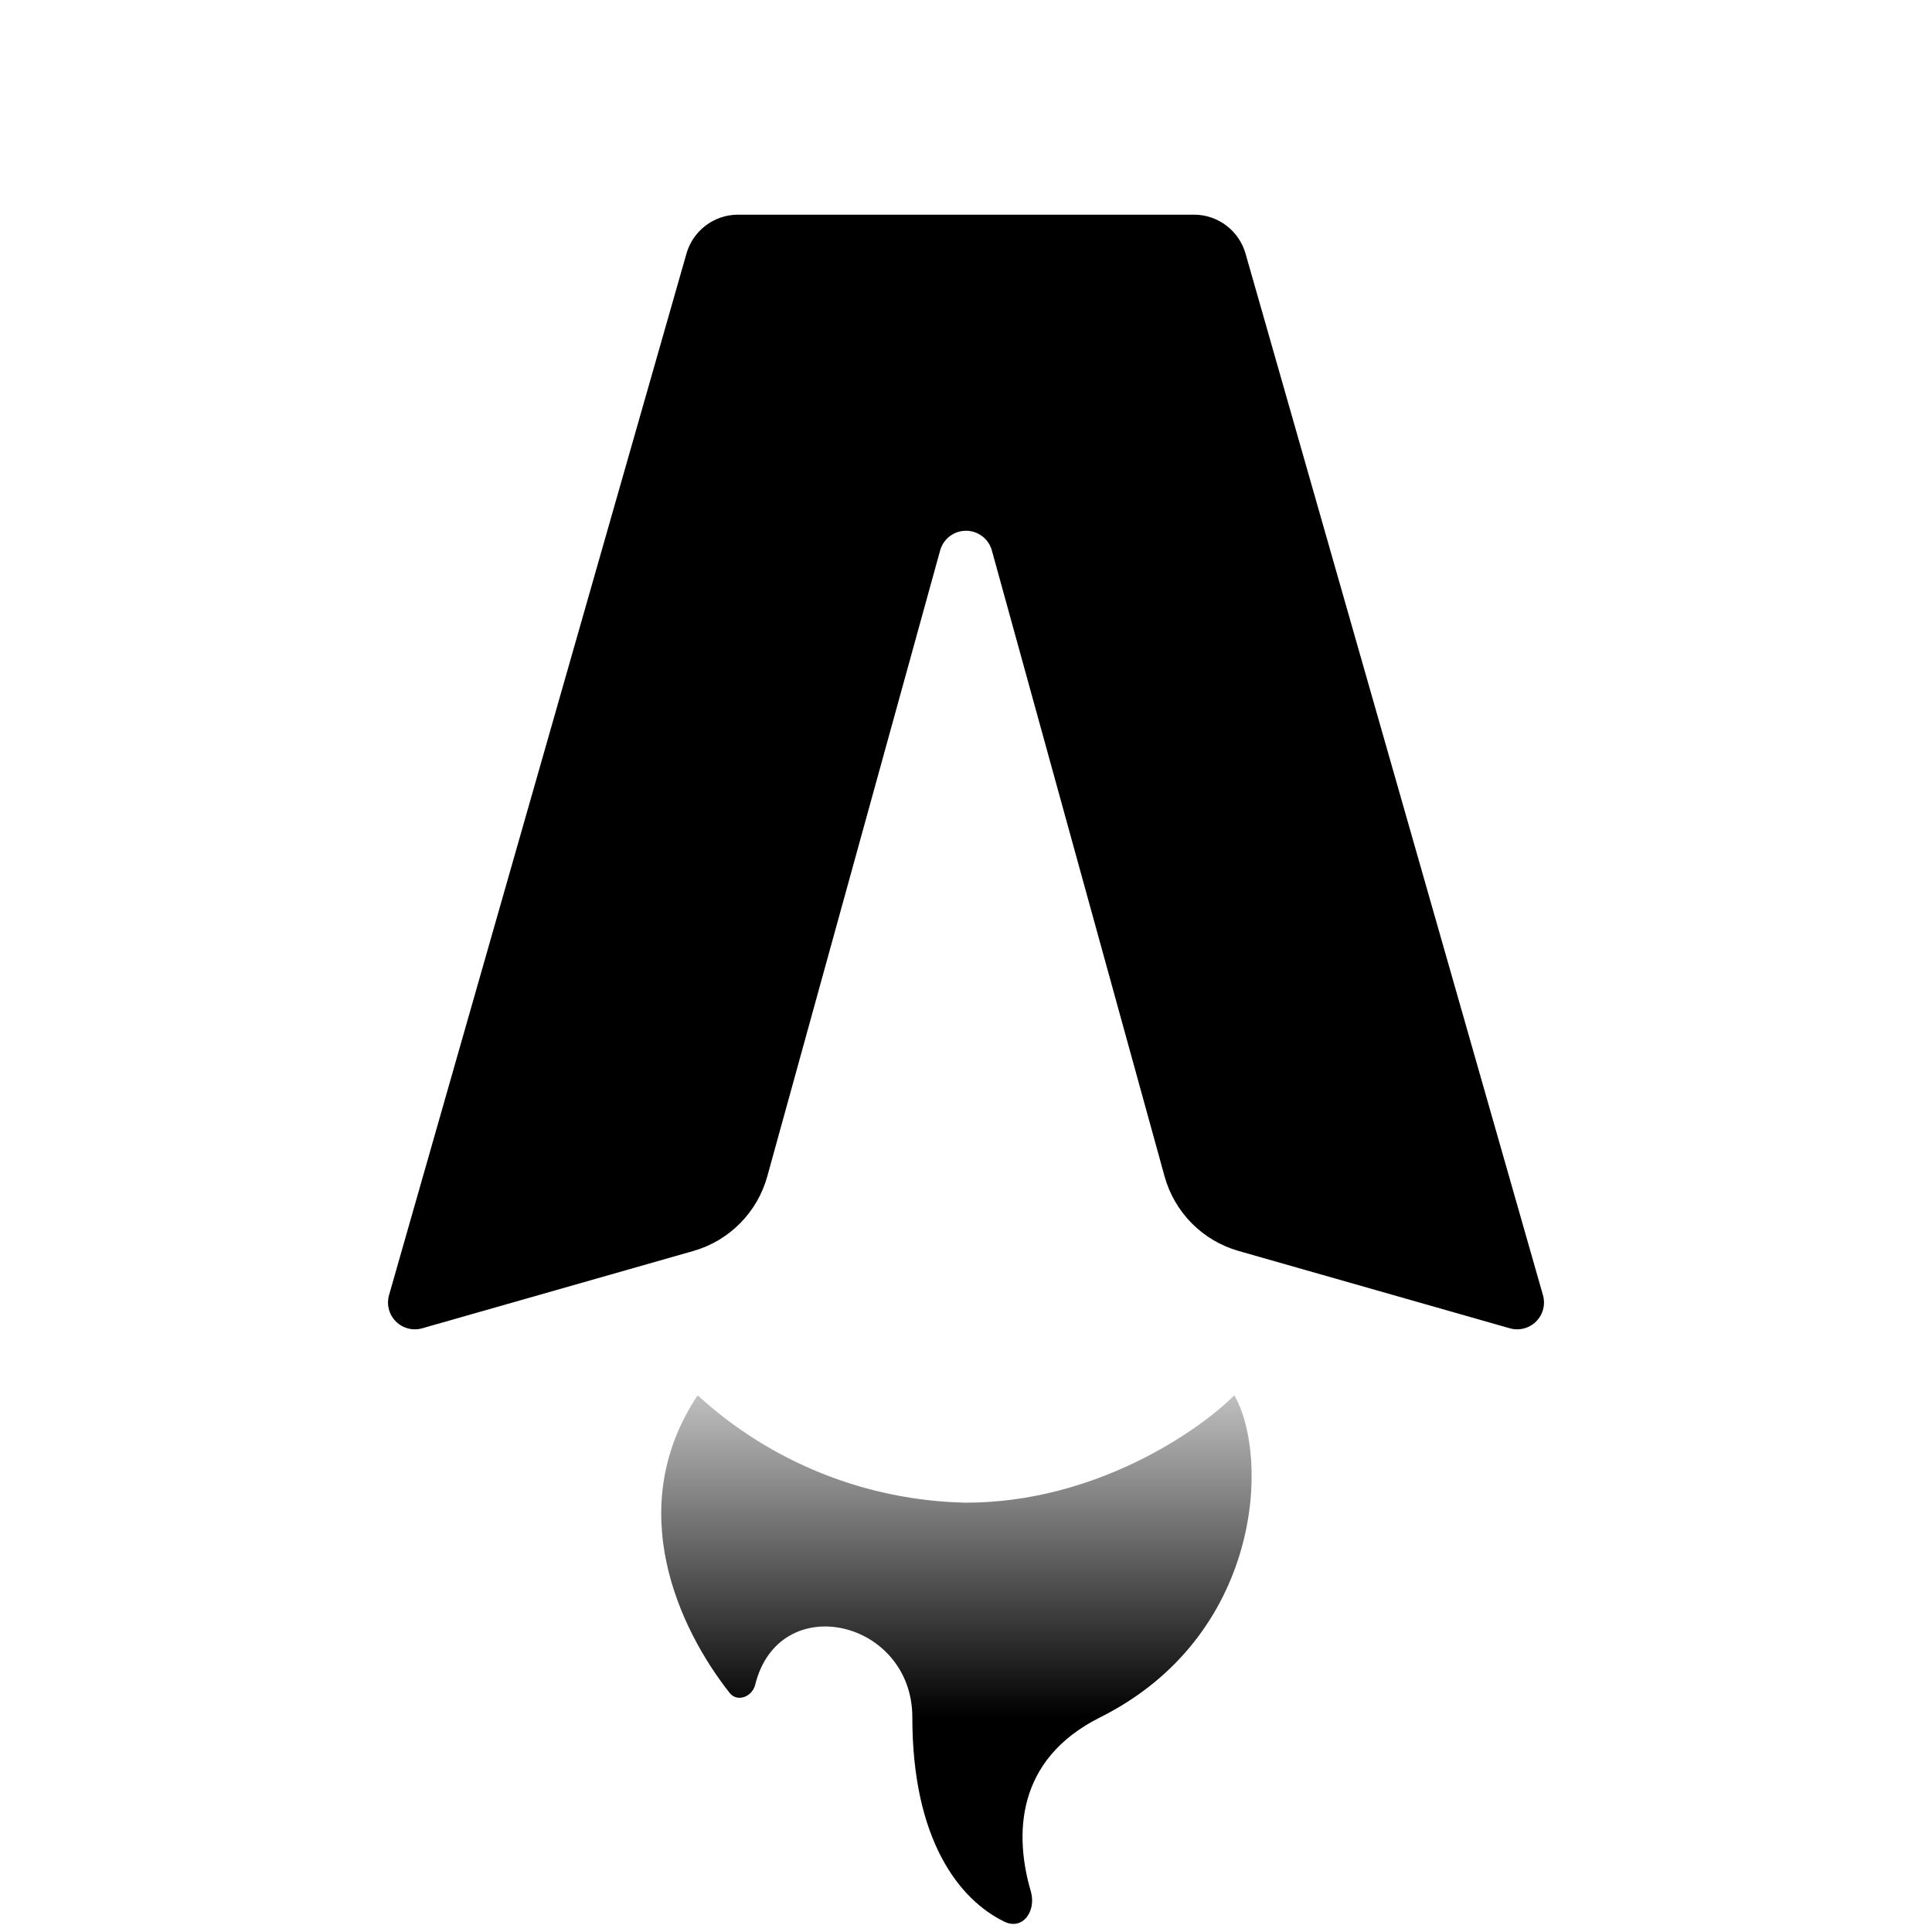
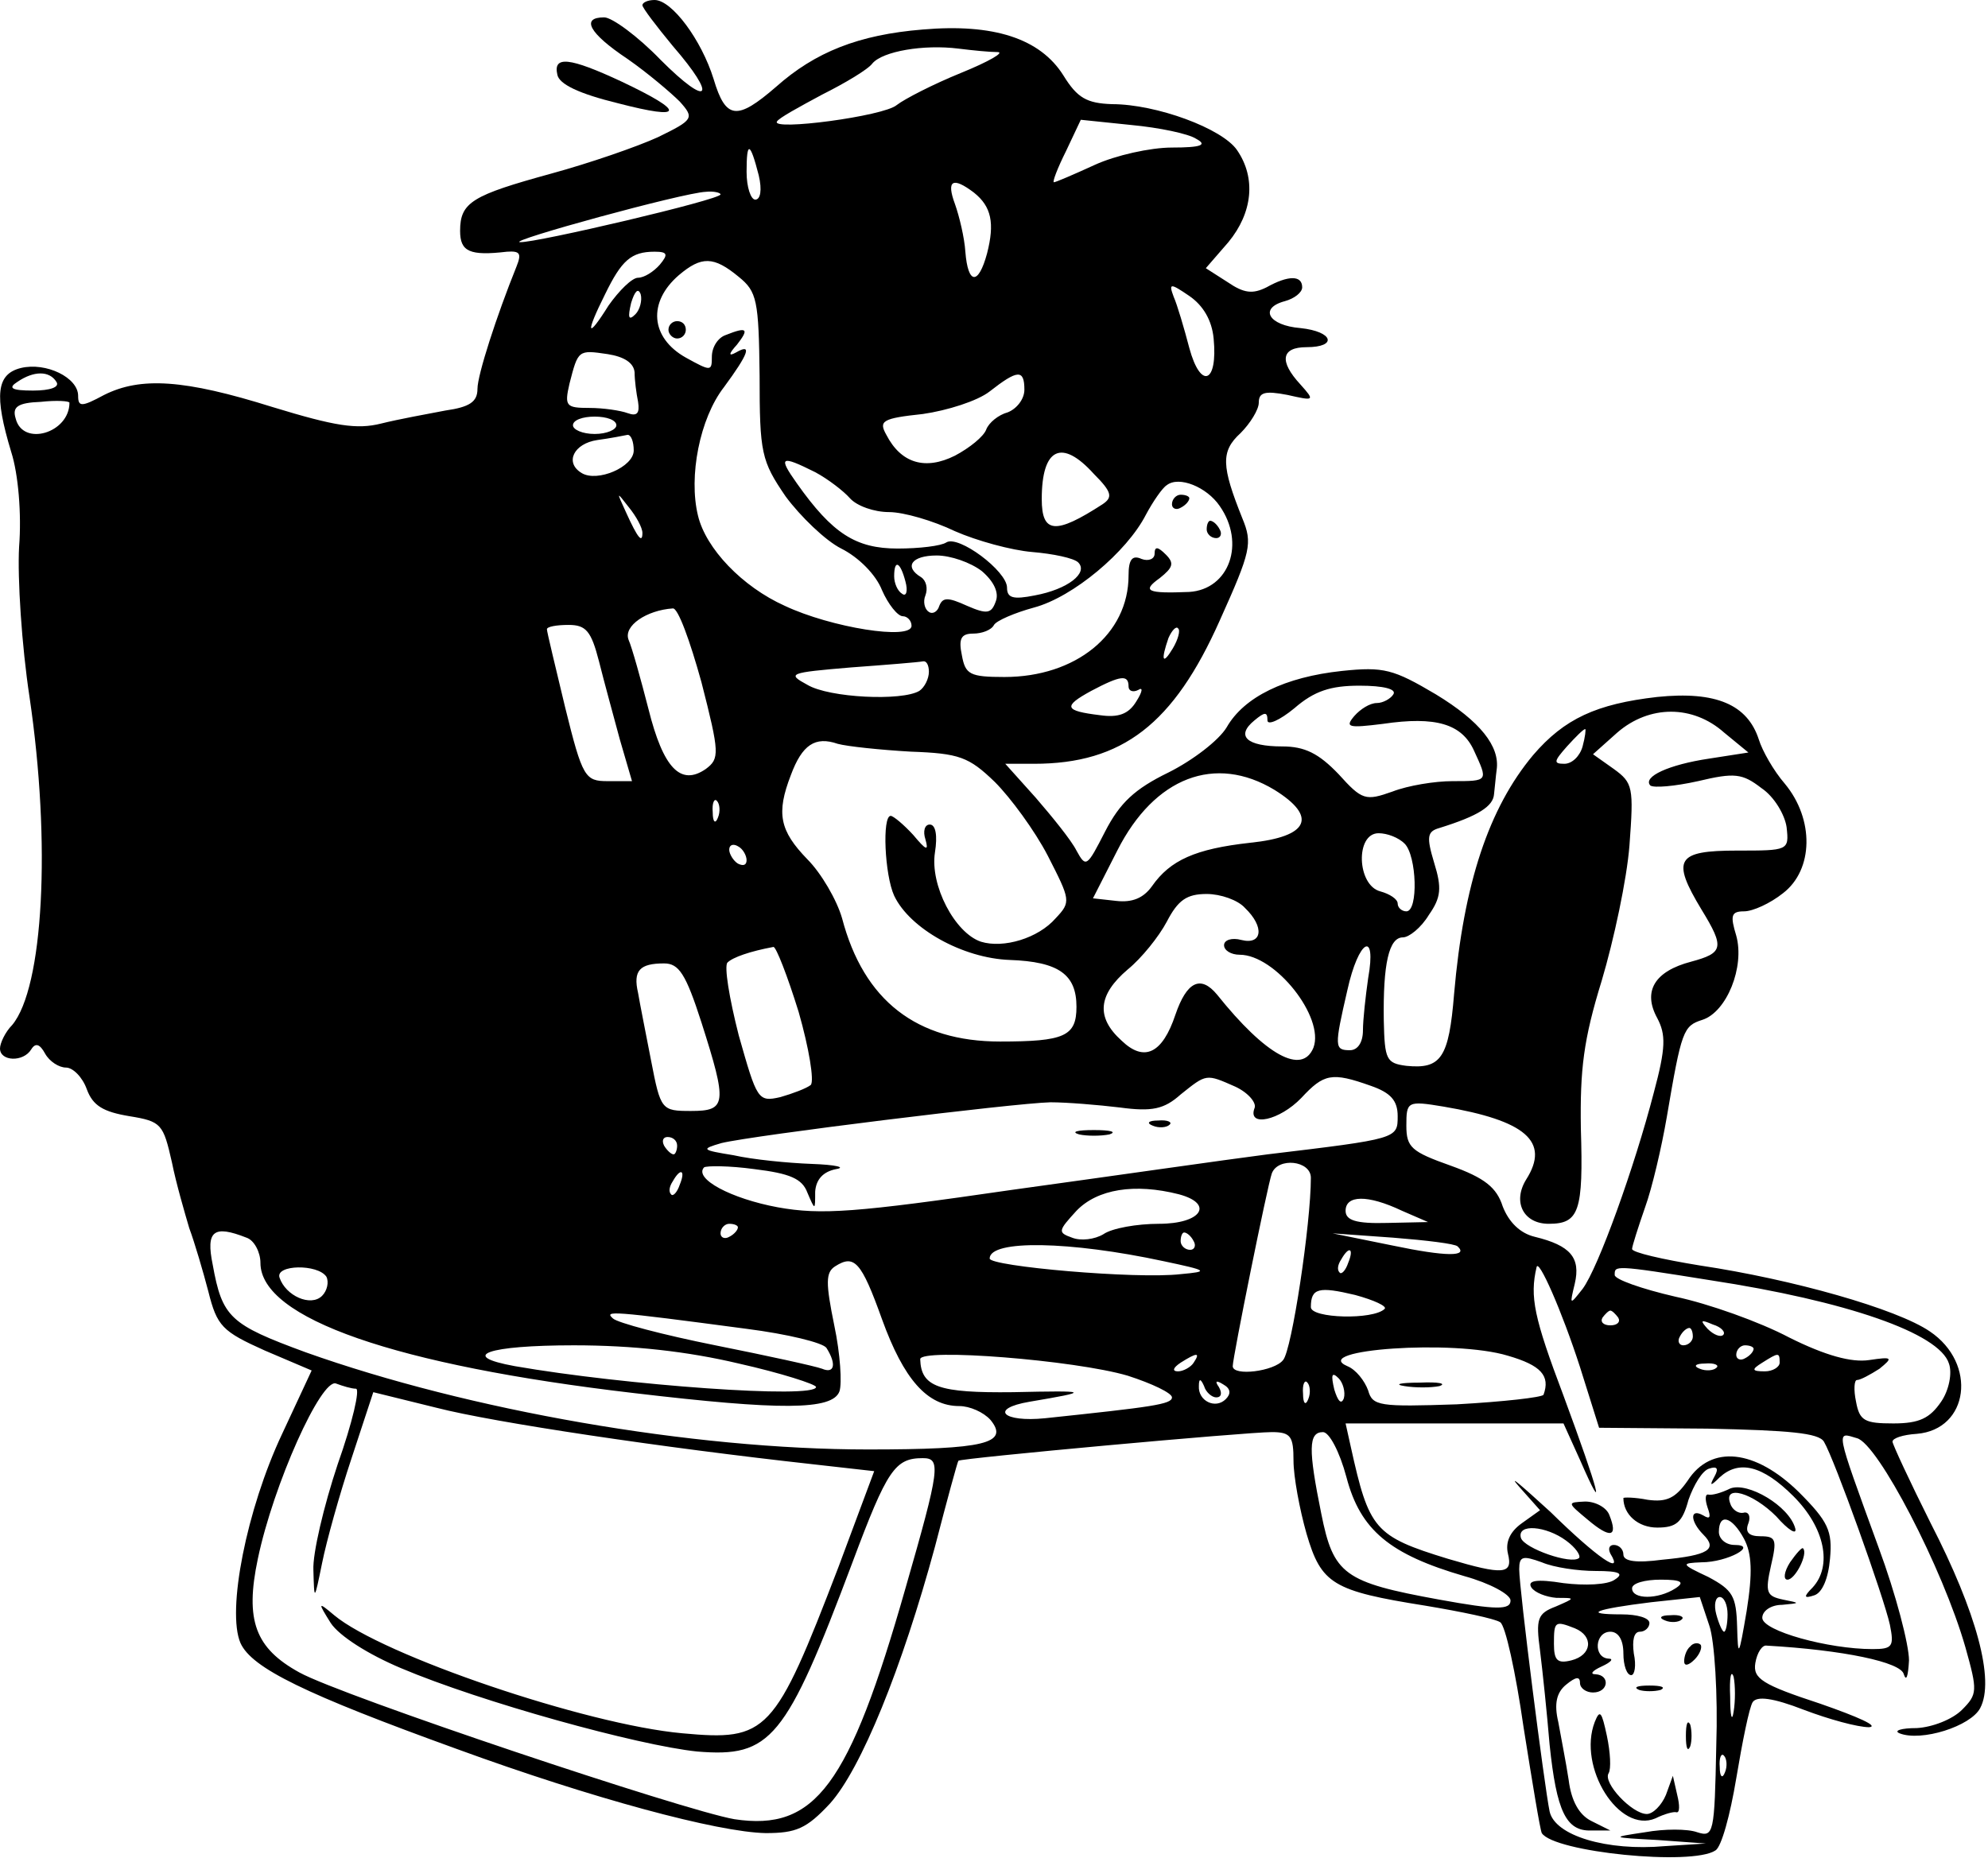
- <svg xmlns="http://www.w3.org/2000/svg" fill="none" viewBox="0 0 36 36">
-   <path fill="#000" d="M22.25 4h-8.5a1 1 0 0 0-.96.73l-5.54 19.4a.5.5 0 0 0 .62.62l5.05-1.44a2 2 0 0 0 1.38-1.4l3.22-11.66a.5.5 0 0 1 .96 0l3.22 11.67a2 2 0 0 0 1.38 1.39l5.05 1.44a.5.5 0 0 0 .62-.62l-5.54-19.4a1 1 0 0 0-.96-.73Z" />
-   <path fill="url(#gradient)" d="M18 28a7.63 7.63 0 0 1-5-2c-1.4 2.1-.35 4.35.6 5.55.14.17.41.07.47-.15.44-1.8 2.93-1.22 2.93.6 0 2.28.87 3.4 1.72 3.81.34.16.59-.2.49-.56-.31-1.05-.29-2.46 1.29-3.25 3-1.5 3.17-4.83 2.5-6-.67.67-2.6 2-5 2Z" />
-   <defs>
-     <linearGradient id="gradient" x1="16" x2="16" y1="32" y2="24" gradientUnits="userSpaceOnUse">
-       <stop />
-       <stop offset="1" stop-opacity="0" />
-     </linearGradient>
-   </defs>
-   <style>@media (prefers-color-scheme:dark){:root{filter:invert(100%)}}</style>
+ <svg xmlns="http://www.w3.org/2000/svg" version="1.0" width="305.333" height="285.333" viewBox="0 0 229 214">
+   <path d="M74 .6c0 .3 1.6 2.4 3.5 4.7 5.2 6 4.2 7.2-1.4 1.6C73.5 4.2 70.5 2 69.6 2c-2.7 0-1.8 1.8 2.7 4.8 2.3 1.6 5 3.9 6 4.9 1.7 1.9 1.6 2.1-2.5 4.1-2.4 1.1-7.9 3-12.3 4.2-9.1 2.5-10.5 3.3-10.5 6.6 0 2.4 1.1 2.9 5.4 2.4 1.5-.1 1.7.2 1.1 1.7-2.3 5.7-4.5 12.5-4.5 14.1 0 1.5-.9 2.1-3.7 2.5-2.1.4-5.4 1-7.4 1.5-2.8.7-5.3.3-12.5-1.9-10.2-3.2-15.2-3.5-19.4-1.4-2.6 1.4-3 1.4-3 .1 0-2.1-3.7-3.9-6.6-3.2-2.8.7-3.1 3.1-1.1 9.7.8 2.5 1.2 7.1.9 10.9-.2 3.6.3 11.4 1.2 17.3 2.5 16.9 1.6 33.5-2 37.8-.8.8-1.4 2.1-1.4 2.7 0 1.5 2.7 1.6 3.6.1.5-.8 1-.6 1.6.5.5.9 1.6 1.6 2.4 1.6.8 0 1.9 1.1 2.4 2.5.7 1.9 1.9 2.6 4.9 3.1 3.7.6 3.9.9 4.9 5.3.5 2.5 1.5 5.9 2 7.6.6 1.6 1.6 5 2.2 7.3 1 4 1.6 4.6 6.5 6.8l5.4 2.3-3.4 7.3c-4.1 8.7-6.4 20.4-4.8 24.1 1.3 2.9 7.5 5.9 24.9 12.2 15.6 5.7 30.1 9.6 35.6 9.7 3.5 0 4.7-.5 7.4-3.4 3.6-4 8.3-15.6 12.1-29.6 1.4-5.4 2.6-9.8 2.7-9.9.3-.3 33.1-3.3 36.1-3.3 2.2 0 2.5.5 2.5 3.3 0 1.8.7 5.6 1.5 8.4 1.7 5.8 3 6.6 13.7 8.3 4.2.7 8 1.5 8.6 1.9.6.3 1.8 5.8 2.7 12.1 1 6.3 1.9 11.8 2.1 12.2 1.4 2.2 17.3 3.8 20 2 .7-.4 1.7-4.1 2.4-8.3.7-4.2 1.5-8.2 1.9-8.8.5-.7 2.3-.5 5.9.9 2.9 1.1 6.2 2 7.5 2 1.2-.1-1.3-1.2-5.6-2.7-6.7-2.2-7.8-2.9-7.5-4.7.2-1.2.8-2.1 1.3-2 8.8.5 15.5 1.9 15.8 3.3.3.9.5.2.6-1.6 0-1.8-1.5-7.6-3.5-13-5.1-14-4.9-13.3-2.5-12.6 2.4.6 9.9 15 12.5 24.1 1.4 5 1.4 5.4-.4 7.2-1.1 1.1-3.4 2-5.2 2.1-1.8 0-2.7.3-2 .6 2.5 1 8.2-.8 9.3-2.9 1.7-3.2-.4-11-5.7-21.3-2.4-4.8-4.4-9.1-4.4-9.4 0-.4 1.2-.8 2.8-.9 6-.5 7-8.1 1.5-11.8-3.8-2.6-15.8-6-26.5-7.6-4.3-.7-7.8-1.5-7.8-1.9 0-.3.7-2.5 1.5-4.8.8-2.2 1.9-6.9 2.5-10.4 1.7-10 1.9-10.5 4.1-11.2 2.8-.9 4.9-6.1 3.9-9.7-.7-2.3-.6-2.8.9-2.8 1 0 3-.9 4.5-2.1 3.5-2.7 3.6-8.5.2-12.6-1.3-1.5-2.6-3.8-3-5.1-1.3-4-4.9-5.6-11.7-4.9-7 .8-10.7 2.5-14.3 6.7-5.1 6.1-8 14.8-9.1 27.5-.6 7.4-1.5 8.7-5.5 8.3-2.3-.3-2.5-.7-2.6-5.2-.1-6.6.6-9.6 2.2-9.6.7 0 2.1-1.1 3-2.6 1.4-2 1.5-3.1.6-6-.9-3-.8-3.6.6-4 4.5-1.4 6.2-2.5 6.3-3.9.1-.8.2-2.1.3-2.8.4-2.7-1.9-5.6-7-8.7-4.9-2.9-6-3.2-10.8-2.7-6.6.7-11.3 3-13.3 6.5-.9 1.5-3.9 3.8-6.7 5.2-3.9 1.9-5.6 3.5-7.3 6.8-2.1 4.1-2.2 4.2-3.3 2.2-.6-1.2-2.8-3.9-4.7-6.1l-3.5-3.9h3.3c10.2 0 16.1-4.6 21.4-16.5 3.6-8 3.8-8.9 2.6-11.8-2.4-6-2.5-7.7-.2-9.8 1.1-1.1 2.1-2.7 2.1-3.5 0-1.2.7-1.4 3.3-.9 3.1.7 3.2.7 1.5-1.2-2.5-2.7-2.2-4.3.7-4.3 3.6 0 3.1-1.8-.7-2.2-3.7-.3-4.8-2.3-1.8-3.1 1.1-.3 2-1 2-1.6 0-1.4-1.6-1.4-4.1 0-1.6.8-2.6.7-4.5-.6l-2.5-1.6 2.6-3c2.8-3.4 3.2-7.4 1-10.6-1.7-2.5-9.3-5.3-14.4-5.3-2.9-.1-4-.7-5.6-3.3-2.7-4.3-8.1-6-16.2-5.3C98.9 4 93.9 6 89.4 10c-4.5 3.9-5.8 3.8-7.2-.9C80.8 4.6 77.4 0 75.4 0c-.8 0-1.4.3-1.4.6zM114.9 6c.9 0-1 1.1-4.2 2.4-3.2 1.3-6.5 3-7.4 3.7-1.5 1.3-14.5 3-13.8 1.9.2-.4 2.6-1.7 5.2-3.1 2.6-1.3 5.3-2.9 5.8-3.6 1.2-1.4 5.9-2.2 9.9-1.7 1.6.2 3.6.4 4.5.4zm22.9 10c1.3.7.6 1-2.8 1-2.5 0-6.5.9-8.9 2-2.4 1.1-4.5 2-4.7 2-.2 0 .4-1.6 1.4-3.6l1.7-3.6 5.8.6c3.2.3 6.6 1 7.5 1.6zm-50.4 4.2c.4 1.7.2 2.8-.4 2.8-.5 0-1-1.4-1-3.2 0-3.6.4-3.5 1.4.4zm24.8 2c2 1.6 2.4 3.5 1.5 7-1 3.7-2.2 3.6-2.5-.2-.1-1.6-.7-4.1-1.2-5.5-1-2.7-.3-3.2 2.2-1.3zm-29.2.2c0 .6-21.3 5.6-23.1 5.5-1.6-.1 18.8-5.7 21.4-5.8.9-.1 1.7.1 1.7.3zm-7 8.1c-.7.8-1.8 1.5-2.5 1.5s-2.2 1.5-3.4 3.2c-2.5 4-2.7 3.3-.4-1.3 1.9-3.9 3-4.9 5.7-4.9 1.5 0 1.6.3.6 1.5zm9.1 1.4c2.1 1.7 2.3 2.7 2.4 11.4 0 8.9.2 9.8 3 13.9 1.7 2.3 4.6 5.1 6.4 6 2 1 4 3 4.7 4.8.7 1.6 1.8 3 2.4 3 .5 0 1 .5 1 1.1 0 1.7-9.3.2-14.6-2.3-4.9-2.2-9.1-6.6-10-10.4-1.1-4.5.2-11.2 3-14.8 2.8-3.8 3.3-5.1 1.4-4-.9.5-.9.2.1-.9 1.4-1.8 1.2-2.1-1.3-1.1-.9.3-1.6 1.4-1.6 2.5 0 1.7-.1 1.7-3 .1-4.1-2.3-4.4-6.4-.8-9.5 2.6-2.2 4-2.2 6.9.2zm-11.9 4.3c-.8.8-.9.4-.5-1.3.4-1.3.8-1.8 1.1-1 .2.7-.1 1.8-.6 2.3zm66.6 2.8c.5 5.2-1.5 5.9-2.8 1.1-.6-2.3-1.4-5-1.8-5.9-.6-1.6-.4-1.6 1.8-.1 1.6 1.1 2.6 2.8 2.8 4.9zm-66.7 3.9c0 .9.2 2.4.4 3.4.2 1.3-.1 1.7-1.2 1.3-.8-.3-2.8-.6-4.4-.6-2.7 0-2.9-.2-2.3-2.8 1-3.9 1-3.9 4.4-3.4 1.9.3 3 1 3.1 2.1zM6.5 44c.4.6-.7 1-2.7 1-2.5 0-2.9-.3-1.8-1 1.9-1.3 3.7-1.3 4.5 0zm111.5.9c0 1.1-.9 2.2-1.9 2.6-1.1.3-2.2 1.2-2.5 2-.3.8-1.9 2.1-3.6 3-3.4 1.7-6.2.9-7.9-2.4-.9-1.6-.5-1.9 4.2-2.4 2.8-.4 6.3-1.5 7.7-2.6 3.2-2.5 4-2.6 4-.2zM8 46.4c0 3.5-5.4 5.1-6.2 1.8-.4-1.3.2-1.8 2.9-1.9 1.8-.2 3.3-.1 3.3.1zM71 49c0 .5-1.1 1-2.5 1s-2.5-.5-2.5-1c0-.6 1.1-1 2.5-1s2.5.4 2.5 1zm2 2.9c0 1.9-4.2 3.7-6 2.6-2-1.2-.9-3.4 1.8-3.8 1.5-.2 3-.5 3.5-.6.4 0 .7.8.7 1.8zm53 2.7c2.1 2.1 2.2 2.7 1 3.5-5.4 3.5-7 3.4-7-.6 0-5.9 2.3-7 6-2.9zm-32.1-.2c1.5.8 3.3 2.2 4 3 .8.9 2.8 1.6 4.5 1.6 1.7 0 5.1 1 7.6 2.2 2.5 1.1 6.5 2.2 8.9 2.4 2.4.2 4.8.7 5.3 1.2 1.2 1.2-1.2 3.1-5 3.8-2.5.5-3.2.3-3.2-.9 0-1.9-5.6-6.1-7-5.2-.6.4-3.1.7-5.6.7-4.8 0-7.5-1.7-11.6-7.5-2.2-3.1-1.9-3.3 2.1-1.3zm46.6 3.9c3 4.3 1.1 9.6-3.5 9.9-4.9.2-5.5-.1-3.4-1.6 1.5-1.2 1.7-1.7.7-2.7-.9-.9-1.3-1-1.3-.1 0 .6-.7.9-1.5.6-1.1-.5-1.5.1-1.5 1.9 0 6.8-6.1 11.7-14.3 11.7-4 0-4.5-.3-4.9-2.5-.4-1.9-.1-2.5 1.3-2.5 1 0 2.1-.4 2.4-1 .3-.5 2.4-1.4 4.6-2 4.5-1.2 10.7-6.4 12.9-10.7.8-1.5 1.9-3.1 2.4-3.4 1.4-1.1 4.6.2 6.1 2.4zM74 61.4c0 1.2-.5.7-1.9-2.4-1.1-2.4-1.1-2.4.3-.6.9 1.1 1.6 2.4 1.6 3zm39.1 4.4c1.4 1.2 2 2.5 1.6 3.5-.5 1.4-1 1.5-3.3.5-2.2-1-2.8-1-3.2 0-.2.7-.8 1-1.2.7-.5-.3-.7-1.2-.4-1.9.3-.8.1-1.7-.5-2.1-2-1.2-1.1-2.5 1.8-2.5 1.6 0 3.9.8 5.2 1.8zm-8.8 1.2c.3 1.1.1 1.8-.4 1.4-.5-.3-.9-1.2-.9-2 0-2 .7-1.7 1.3.6zM80.8 78.6c2.1 8.2 2.1 8.8.5 10-2.9 2-4.9-.1-6.6-6.9-.9-3.5-1.9-7.1-2.3-8-.6-1.6 2.1-3.4 5.1-3.6.6-.1 2 3.8 3.3 8.5zM69 76.2c.6 2.4 1.7 6.4 2.4 9l1.4 4.8H70c-2.6 0-2.9-.4-4.9-8.5-1.1-4.6-2.1-8.7-2.1-9 0-.3 1.1-.5 2.5-.5 2 0 2.6.7 3.5 4.2zm66.1-1.5c-1.2 2-1.4 1.4-.5-1.2.4-.9.9-1.4 1.1-1.1.3.2 0 1.3-.6 2.3zM107 77.4c0 .8-.5 1.8-1.1 2.2-2 1.2-10.4.8-12.9-.7-2.4-1.3-2.1-1.4 5-2 4.1-.3 7.8-.6 8.3-.7.4-.1.7.4.7 1.2zm23 1.7c0 .5.5.7 1.1.4.6-.4.5.2-.2 1.3-.9 1.5-2.1 1.9-4.2 1.6-4.1-.5-4.3-1-1-2.8 3.4-1.8 4.3-1.9 4.3-.5zm30.5.9c-.3.5-1.2 1-1.9 1-.8 0-1.9.7-2.6 1.5-1.1 1.3-.7 1.4 3.3.9 6.1-.9 9.1 0 10.5 3.1 1.6 3.5 1.7 3.5-2.5 3.5-2 0-5.1.5-6.9 1.2-3.1 1.1-3.5 1-6.2-2-2.3-2.4-3.9-3.2-6.5-3.2-4.1 0-5.4-1.2-3.2-3 1.2-1 1.5-1 1.5 0 0 .6 1.4 0 3.1-1.4 2.3-2 4.2-2.6 7.5-2.6 2.8 0 4.3.4 3.9 1zm38.1 4.4 2.8 2.3-4.5.7c-4.7.7-7.7 2.1-6.8 3.1.4.3 2.8.1 5.5-.5 4.2-1 5.1-.9 7.3.8 1.5 1 2.7 3.1 2.9 4.5.3 2.7.2 2.7-5.7 2.7-7 0-7.6 1-4.1 6.8 2.7 4.4 2.5 5-1.2 6-4.2 1.1-5.6 3.4-3.9 6.5 1 1.9 1 3.4-.4 8.6-2.2 8.5-6.4 20.2-8.2 22.6-1.5 1.9-1.5 1.9-.9-.6.7-3-.5-4.4-4.6-5.4-1.7-.4-3-1.7-3.7-3.5-.7-2.2-2.1-3.3-6-4.7-4.5-1.6-5.1-2.1-5.1-4.6 0-2.8.1-2.9 4.3-2.2 9.4 1.6 12.3 4 9.5 8.4-1.6 2.6-.3 5.1 2.6 5.1 3.5 0 4-1.4 3.7-11-.1-6.8.3-10.2 2.4-17 1.4-4.7 2.9-11.7 3.2-15.6.5-6.7.4-7.2-1.8-8.8l-2.4-1.7 2.8-2.5c3.7-3.2 8.7-3.2 12.3 0zM182.3 86c-.3 1.1-1.2 2-2.1 2-1.3 0-1.2-.3.3-2 1-1.1 1.9-2 2.1-2 .1 0 0 .9-.3 2zm-77.4.6c5.6.2 6.7.6 9.7 3.5 1.8 1.8 4.6 5.6 6.1 8.5 2.6 5.1 2.7 5.3.9 7.2-2 2.3-6 3.5-8.6 2.7-3-1-5.9-6.5-5.3-10.3.3-1.9.1-3.2-.6-3.2-.6 0-.8.8-.5 1.7.4 1.4.1 1.3-1.4-.5-1.1-1.2-2.3-2.2-2.6-2.2-1 0-.7 6.8.4 9.2 1.8 3.8 7.9 7.2 13.3 7.4 5.7.2 7.7 1.7 7.7 5.4 0 3.4-1.4 4-8.8 4-9.6 0-15.7-4.7-18.2-14.2-.6-2.1-2.4-5.2-4-6.8-3.2-3.3-3.6-5.3-1.9-9.7 1.3-3.5 2.8-4.5 5.4-3.6 1.1.3 4.9.7 8.4.9zm41.9 4.4c5 3.1 4 5.4-2.8 6.1-6.3.7-9.2 2-11.3 5-1 1.4-2.3 1.9-4.1 1.7l-2.7-.3 2.8-5.5c4.3-8.5 11.3-11.1 18.1-7zm-64.1 3.2c-.3.8-.6.5-.6-.6-.1-1.1.2-1.7.5-1.3.3.3.4 1.2.1 1.9zm79.1 3c1.4 1.4 1.6 7.8.2 7.8-.5 0-1-.4-1-.9s-.9-1.1-2-1.4c-2.7-.7-2.9-6.7-.2-6.7 1 0 2.3.5 3 1.2zM86 99.1c0 .6-.4.7-1 .4-.5-.3-1-1.1-1-1.6 0-.6.5-.7 1-.4.6.3 1 1.1 1 1.6zm57.4 5.5c2.3 2.2 2 4.3-.4 3.7-1.1-.3-2 0-2 .6s.8 1.1 1.8 1.1c4.1 0 9.8 7.2 8.5 10.7-1.3 3.2-5.5.9-11.1-6.1-1.9-2.3-3.5-1.5-4.8 2.3-1.5 4.5-3.6 5.5-6.2 3-3-2.7-2.7-5.3.7-8.2 1.6-1.3 3.6-3.8 4.5-5.5 1.3-2.5 2.3-3.2 4.6-3.2 1.6 0 3.6.7 4.4 1.6zm-51.4 12c1.2 4.2 1.8 7.9 1.4 8.4-.5.4-2.1 1-3.5 1.4-2.6.6-2.7.3-4.8-7.1-1.1-4.3-1.7-8-1.3-8.4.6-.6 2.6-1.3 5.3-1.8.3 0 1.6 3.3 2.9 7.5zm65.6-3.9c-.3 2.1-.6 4.8-.6 6 0 1.4-.6 2.3-1.5 2.3-1.8 0-1.8-.4-.3-6.9 1.3-5.9 3.4-7 2.4-1.4zm-76.8 5.1c3 9.4 2.9 10.2-1.2 10.2-3.4 0-3.5-.1-4.6-5.8-.6-3.1-1.3-6.6-1.5-7.8-.6-2.6.2-3.4 3-3.4 1.7 0 2.5 1.2 4.3 6.8zm61.5 7.4c1.5.7 2.5 1.9 2.2 2.5-.8 2.2 2.9 1.4 5.4-1.2 2.6-2.8 3.5-3 8-1.4 2.3.8 3.1 1.7 3.1 3.5 0 2.6 0 2.6-15 4.4-4.7.6-17.9 2.5-29.5 4.1-17.9 2.6-21.9 2.9-26.9 2-5.4-1-9.7-3.3-8.5-4.6.3-.2 2.9-.2 5.8.2 4.1.5 5.5 1.1 6.1 2.7.9 2.1.9 2.1.9-.1.1-1.4.9-2.3 2.4-2.6 1.2-.2 0-.5-2.8-.6-2.7-.1-6.8-.5-9-1-3.7-.6-3.8-.7-1.4-1.4 3.7-.9 33.7-4.6 37.9-4.7 1.9 0 5.5.3 8 .6 3.7.5 5.1.2 7-1.5 3-2.4 2.9-2.4 6.3-.9zM78 132c0 .5-.2 1-.4 1-.3 0-.8-.5-1.1-1-.3-.6-.1-1 .4-1 .6 0 1.1.4 1.1 1zm73 3.7c0 5.3-2.2 19.9-3.2 21-1 1.3-5.8 1.9-5.8.7 0-1 4-20.8 4.5-22.2.7-1.9 4.5-1.5 4.5.5zm-72.7.8c-.3.9-.8 1.4-1 1.1-.3-.3-.2-.9.2-1.5.9-1.6 1.5-1.3.8.4zm57.5 1.1c4.1 1.1 2.6 3.4-2.3 3.4-2.5 0-5.4.5-6.4 1.2-1 .6-2.6.8-3.6.4-1.7-.6-1.6-.8.5-3.1 2.4-2.5 6.7-3.2 11.8-1.9zm25.7 1.9 3 1.3-4.7.1c-3.6.1-4.8-.3-4.8-1.4 0-1.8 2.5-1.9 6.5 0zM85 141.4c0 .3-.4.8-1 1.1-.5.3-1 .1-1-.4 0-.6.5-1.1 1-1.1.6 0 1 .2 1 .4zm-56.6 1.2c.9.3 1.6 1.7 1.6 2.9 0 6.4 15.6 11.8 43 15 16.9 2 22.9 2 23.7-.2.3-.9.1-4.3-.6-7.6-1-4.9-1-6.1.1-6.8 2.2-1.4 3-.6 5.4 6.1 2.5 6.9 5.2 10 8.9 10 1.2 0 2.8.7 3.6 1.6 2.2 2.7-.7 3.4-14.1 3.4-20.3 0-46-4.5-64.8-11.2-8.7-3.2-9.6-4-10.7-10.1-.8-3.9.1-4.6 3.9-3.1zm109.1.4c.3.5.1 1-.4 1-.6 0-1.1-.5-1.1-1 0-.6.2-1 .4-1 .3 0 .8.4 1.1 1zm30.4.6c1.3 1.2-1.3 1.2-7.5-.1l-6.9-1.4 7 .5c3.8.3 7.1.7 7.4 1zm-33.9 1.7c5.2 1.1 5.3 1.2 2 1.5-5.1.6-22-.9-22-1.8 0-2.2 9.3-2 20 .3zm21.3.2c-.3.9-.8 1.4-1 1.1-.3-.3-.2-.9.2-1.5.9-1.6 1.5-1.3.8.4zm-117.7 1.6c.3.6.1 1.6-.5 2.2-1.3 1.3-4.2 0-4.9-2.1-.5-1.5 4.4-1.6 5.4-.1zM182 157.5l2.2 7 12.5.1c9.4.2 12.8.5 13.4 1.5 1.2 2 6.9 17.9 7.6 21.1.5 2.5.3 2.8-2 2.8-5.1 0-12.7-2.1-12.7-3.6 0-.8 1-1.5 2.3-1.5 2.1-.2 2.1-.2.1-.6-1.9-.4-2.1-.8-1.4-3.9.7-3 .6-3.4-1.2-3.4-1.4 0-1.8-.5-1.4-1.5.3-.8 0-1.4-.6-1.2-.6.1-1.3-.4-1.5-1.1-.8-2.2 2.6-1.2 5.3 1.5 1.4 1.6 2.4 2.2 2.2 1.4-.7-2.6-5.5-5.4-7.5-4.6-1 .5-2.1.8-2.5.7-.4-.1-.4.6-.1 1.5.4 1.1.3 1.4-.5.9-1.6-.9-1.5.7 0 2.2 1.7 1.7.6 2.4-4.7 2.9-3 .4-4.5.2-4.5-.6 0-.6-.5-1.1-1.1-1.1-.5 0-.7.4-.4 1 1.6 2.6-1.5.5-6.9-4.8-3.4-3.1-5-4.5-3.6-2.9l2.4 2.7-2.1 1.5c-1.4 1-1.9 2.2-1.6 3.5.6 2.4-.5 2.5-6.9.6-8.5-2.6-9.1-3.4-11.2-12.9l-.6-2.7h25.1l1.9 4.2c3.1 7.1 2.2 3.7-1.9-7.4-3.4-9-3.9-11.4-3.1-14.8.2-1.1 2.9 5 5 11.5zm15-10c15.7 2.4 26.4 6.1 27.5 9.6.4 1.1 0 3.1-.9 4.4-1.3 1.9-2.5 2.5-5.5 2.5-3.3 0-3.9-.3-4.3-2.5-.3-1.4-.2-2.5.1-2.5.4 0 1.5-.6 2.6-1.3 1.6-1.3 1.5-1.4-1.2-1-2 .3-5-.5-9.2-2.6-3.4-1.8-9.3-3.9-13.1-4.7-3.9-.9-7-2-7-2.5 0-1.1-.2-1.2 11 .6zm-37.5 3.3c-1.3 1.3-8.5 1.1-8.5-.2 0-2.2.9-2.4 5.1-1.4 2.2.6 3.7 1.3 3.4 1.6zM86 153.1c4.7.6 8.8 1.6 9.2 2.2 1.2 1.9.9 3-.5 2.4-.8-.3-6.3-1.5-12.3-2.7-6-1.2-11.3-2.6-11.8-3.1-1-.9-.4-.9 15.4 1.2zm100.4-1.3c.3.5-.1.9-.9.9s-1.2-.4-.9-.9c.3-.4.7-.8.9-.8.2 0 .6.4.9.8zm12.1 2c-.3.3-1.1 0-1.8-.7-.9-1-.8-1.1.6-.5 1 .3 1.5.9 1.2 1.2zm-3.5.2c0 .5-.5 1-1.1 1-.5 0-.7-.5-.4-1 .3-.6.8-1 1.1-1 .2 0 .4.4.4 1zm-109.9 3.1c4.9 1.1 8.9 2.4 8.9 2.7 0 1.4-22.1-.2-34.7-2.4-6.6-1.2-3.1-2.4 6.8-2.4 6.8 0 13.1.7 19 2.1zm88.6-.9c3.8 1.1 4.9 2.3 4.1 4.5-.2.3-4.6.8-10 1.1-8.9.3-9.7.2-10.2-1.6-.4-1.1-1.4-2.4-2.4-2.8-4.4-1.9 12.3-3.1 18.5-1.2zm28.3-.8c0 .3-.4.8-1 1.1-.5.3-1 .1-1-.4 0-.6.5-1.1 1-1.1.6 0 1 .2 1 .4zm-72.1 3.1c2.8.9 5.1 2 5.1 2.5 0 .8-2.3 1.1-14.6 2.4-4.9.5-6.5-1.1-1.8-1.9 7.1-1.2 7-1.3-1.9-1.1-8.6.1-10.6-.6-10.7-3.8 0-1.3 17.8.1 23.9 1.9zm7.6-1.5c-.3.5-1.2 1-1.8 1-.7 0-.6-.4.3-1 1.9-1.2 2.3-1.2 1.5 0zm67.5 0c0 .5-.8 1-1.7 1-1.5 0-1.6-.2-.3-1 1.9-1.2 2-1.2 2 0zm-7.3.6c-.3.3-1.2.4-1.9.1-.8-.3-.5-.6.6-.6 1.1-.1 1.7.2 1.3.5zm-42.9 3.5c-.3.8-.7.3-1.1-1-.4-1.7-.3-2.1.5-1.3.5.5.8 1.6.6 2.3zM41 160c.5 0-.4 3.9-2.1 8.7-1.6 4.8-2.9 10.3-2.8 12.2.1 3.6.1 3.6 1-.8.5-2.5 2-7.9 3.4-12.1l2.5-7.6 7.3 1.8c6.6 1.7 26.1 4.6 43.3 6.5l7.1.8-4.1 11c-7.4 19.3-8.2 20.1-18 19.2-11.1-1-34.6-9-40.1-13.6-1.9-1.6-1.9-1.5-.4.9 1 1.5 4.3 3.6 8.1 5.2 9.2 3.9 27.3 8.9 34.1 9.6 8.5.7 10.2-1.3 17.9-21.8 4-10.7 4.9-12 8.1-12 2.1 0 2 1.1-2 15-6.5 22.8-10.4 28-19.7 26.6-5.8-1-45.2-14.2-50.1-16.9-5.1-2.8-6.3-6-4.8-13.1 1.8-8.6 7.3-20.8 9-20.2.8.3 1.8.6 2.3.6zm99.1 1c.6 0 .7-.5.3-1.2-.5-.7-.3-.8.5-.3.9.5.9 1.1.3 1.7-1.2 1.2-3.2.2-3.1-1.5 0-.9.2-.9.6 0 .2.7.9 1.3 1.4 1.3zm10.6.2c-.3.8-.6.5-.6-.6-.1-1.1.2-1.7.5-1.3.3.3.4 1.2.1 1.9zm4.4 9c1.6 6.1 5 8.9 13.6 11.4 2.9.8 5.3 2.1 5.3 2.8 0 1.1-1.6 1.1-8.2-.1-11-2-12.2-2.9-13.6-9.9-1.5-7.4-1.5-9.4.2-9.4.7 0 1.9 2.2 2.7 5.2zm45.8 7.1c.9 1.7 1 3.9.3 8.3-.9 5.3-1 5.5-1.1 1.8-.1-3.5-.5-4.2-3.3-5.7-3.2-1.5-3.2-1.6-.8-1.7 3 0 6.6-2 3.8-2-1 0-1.8-.7-1.8-1.5 0-2.2 1.5-1.8 2.9.8zm-20.5.2c1.1.8 1.7 1.7 1.5 2-.9.8-6.3-1.1-6.7-2.3-.5-1.7 2.9-1.4 5.2.3zm3.4 3.5c2.8 0 3.3.3 2.2 1-.8.6-3.5.7-5.9.4-3.1-.5-4.2-.3-3.7.5.4.6 1.7 1.1 2.9 1.2 2.2 0 2.2 0-.1 1-2.1.8-2.3 1.4-1.8 5.1.3 2.4.8 7.2 1.1 10.8.8 7.7 1.9 10 4.8 9.9h2.2l-2.2-1.1c-1.4-.7-2.3-2.3-2.6-4.7-.3-2-.9-5-1.2-6.7-.5-2.1-.2-3.4.9-4.3 1.1-.9 1.6-1 1.6-.2 0 .6.7 1.1 1.5 1.1 1.8 0 2-2 .3-2.1-.7 0-.4-.4.7-.9s1.4-.9.8-.9c-1.8-.1-1.6-3.1.2-3.1.9 0 1.5.9 1.5 2.5 0 1.4.4 2.5.9 2.5.4 0 .6-1.1.3-2.5-.2-1.5 0-2.5.7-2.5.6 0 1.1-.5 1.1-1 0-.6-1.4-1-3.2-1-4.6 0-3.1-.6 3.4-1.4l5.6-.6 1.1 3.3c.6 1.7 1 8 .8 13.8-.2 10.2-.3 10.6-2.2 10-1.1-.4-3.8-.4-6 0-4 .6-4 .6 1.5.9l5.5.4-4.7.3c-6.7.6-12.7-1.2-13.3-4-.6-2.9-3.5-25.6-3.5-27.9 0-1.5.4-1.6 2.6-.8 1.4.6 4.2 1 6.2 1zm9.2 2c-2 1.3-5 1.3-5 0 0-.6 1.5-1 3.3-1 2.4 0 2.8.3 1.7 1zm6 3c0 1.1-.2 2-.4 2s-.6-.9-.9-2c-.3-1.1-.1-2 .4-2s.9.9.9 2zm-17.6 1.6c2.2.9 2 3.1-.4 3.7-1.6.4-2 0-2-1.9 0-2.6.1-2.7 2.4-1.8zm18.3 9.6c-.2 1.3-.4.5-.4-1.7-.1-2.2.1-3.2.4-2.3.2 1 .2 2.8 0 4zm-1 7c-.3.8-.6.5-.6-.6-.1-1.1.2-1.7.5-1.3.3.3.4 1.2.1 1.9z" />
+   <path d="M77 38c0 .5.5 1 1 1 .6 0 1-.5 1-1 0-.6-.4-1-1-1-.5 0-1 .4-1 1zm58 20.1c0 .5.5.7 1 .4.6-.3 1-.8 1-1.1 0-.2-.4-.4-1-.4-.5 0-1 .5-1 1.1zm4 2.9c0 .5.5 1 1.1 1 .5 0 .7-.5.4-1-.3-.6-.8-1-1.1-1-.2 0-.4.4-.4 1zm-6.2 68.7c.7.3 1.6.2 1.9-.1.4-.3-.2-.6-1.3-.5-1.1 0-1.4.3-.6.6zm-8.5 1c.9.2 2.5.2 3.5 0 .9-.3.1-.5-1.8-.5-1.9 0-2.7.2-1.7.5zm70.1 39.9c-1.4 2-2.4 2.5-4.6 2.2-1.5-.3-2.8-.3-2.8-.2 0 1.9 1.7 3.4 3.9 3.4s2.9-.6 3.6-3.2c.6-1.7 1.6-3.4 2.4-3.6.9-.3 1.1 0 .6.9-.6 1.1-.5 1.2.6.1 2.2-2 4.9-1.4 8.5 2.2 3.6 3.6 4.5 8 2.2 10.5-1.1 1.1-1 1.3.2.9.9-.3 1.6-1.9 1.8-4.2.3-3.2-.2-4.3-3.6-7.7-5-4.9-10.1-5.5-12.8-1.3zm-11.5 4.5c2.6 2.2 3.5 2 2.5-.5-.3-.9-1.6-1.6-2.8-1.6-2.1.1-2.1.1.3 2.1z" />
+   <path d="M206.2 180c-.7 1.1-.8 2-.3 2 .9 0 2.4-3 1.8-3.6-.1-.2-.8.6-1.5 1.6zm-44.4-20.3c1.2.2 3 .2 4 0 .9-.3-.1-.5-2.3-.4-2.2 0-3 .2-1.7.4zm30 27c.7.3 1.6.2 1.9-.1.4-.3-.2-.6-1.3-.5-1.1 0-1.4.3-.6.6zm2.9 3c-.4.3-.7 1.1-.7 1.7 0 .6.5.5 1.2-.2.6-.6.9-1.4.7-1.7-.3-.3-.9-.2-1.2.2zm-5.9 5c.6.2 1.8.2 2.5 0 .6-.3.1-.5-1.3-.5-1.4 0-1.9.2-1.2.5zm-5.1 3.7c-2 5.2 2.8 12.9 7 11.1 1-.5 2.1-.8 2.4-.7.4.1.4-.8.1-2l-.5-2.2-.8 2.2c-.5 1.2-1.5 2.2-2.2 2.2-1.7 0-5.1-3.6-4.4-4.7.3-.5.2-2.4-.2-4.3-.6-2.8-.8-3.1-1.4-1.6zm10.5 1.6c0 1.4.2 1.9.5 1.2.2-.6.2-1.8 0-2.5-.3-.6-.5-.1-.5 1.3zM64.2 8.6c.2 1.1 2.5 2.2 7 3.3 7.7 2 7.8 1 .4-2.5-6-2.8-7.9-3-7.4-.8z" />
</svg>
